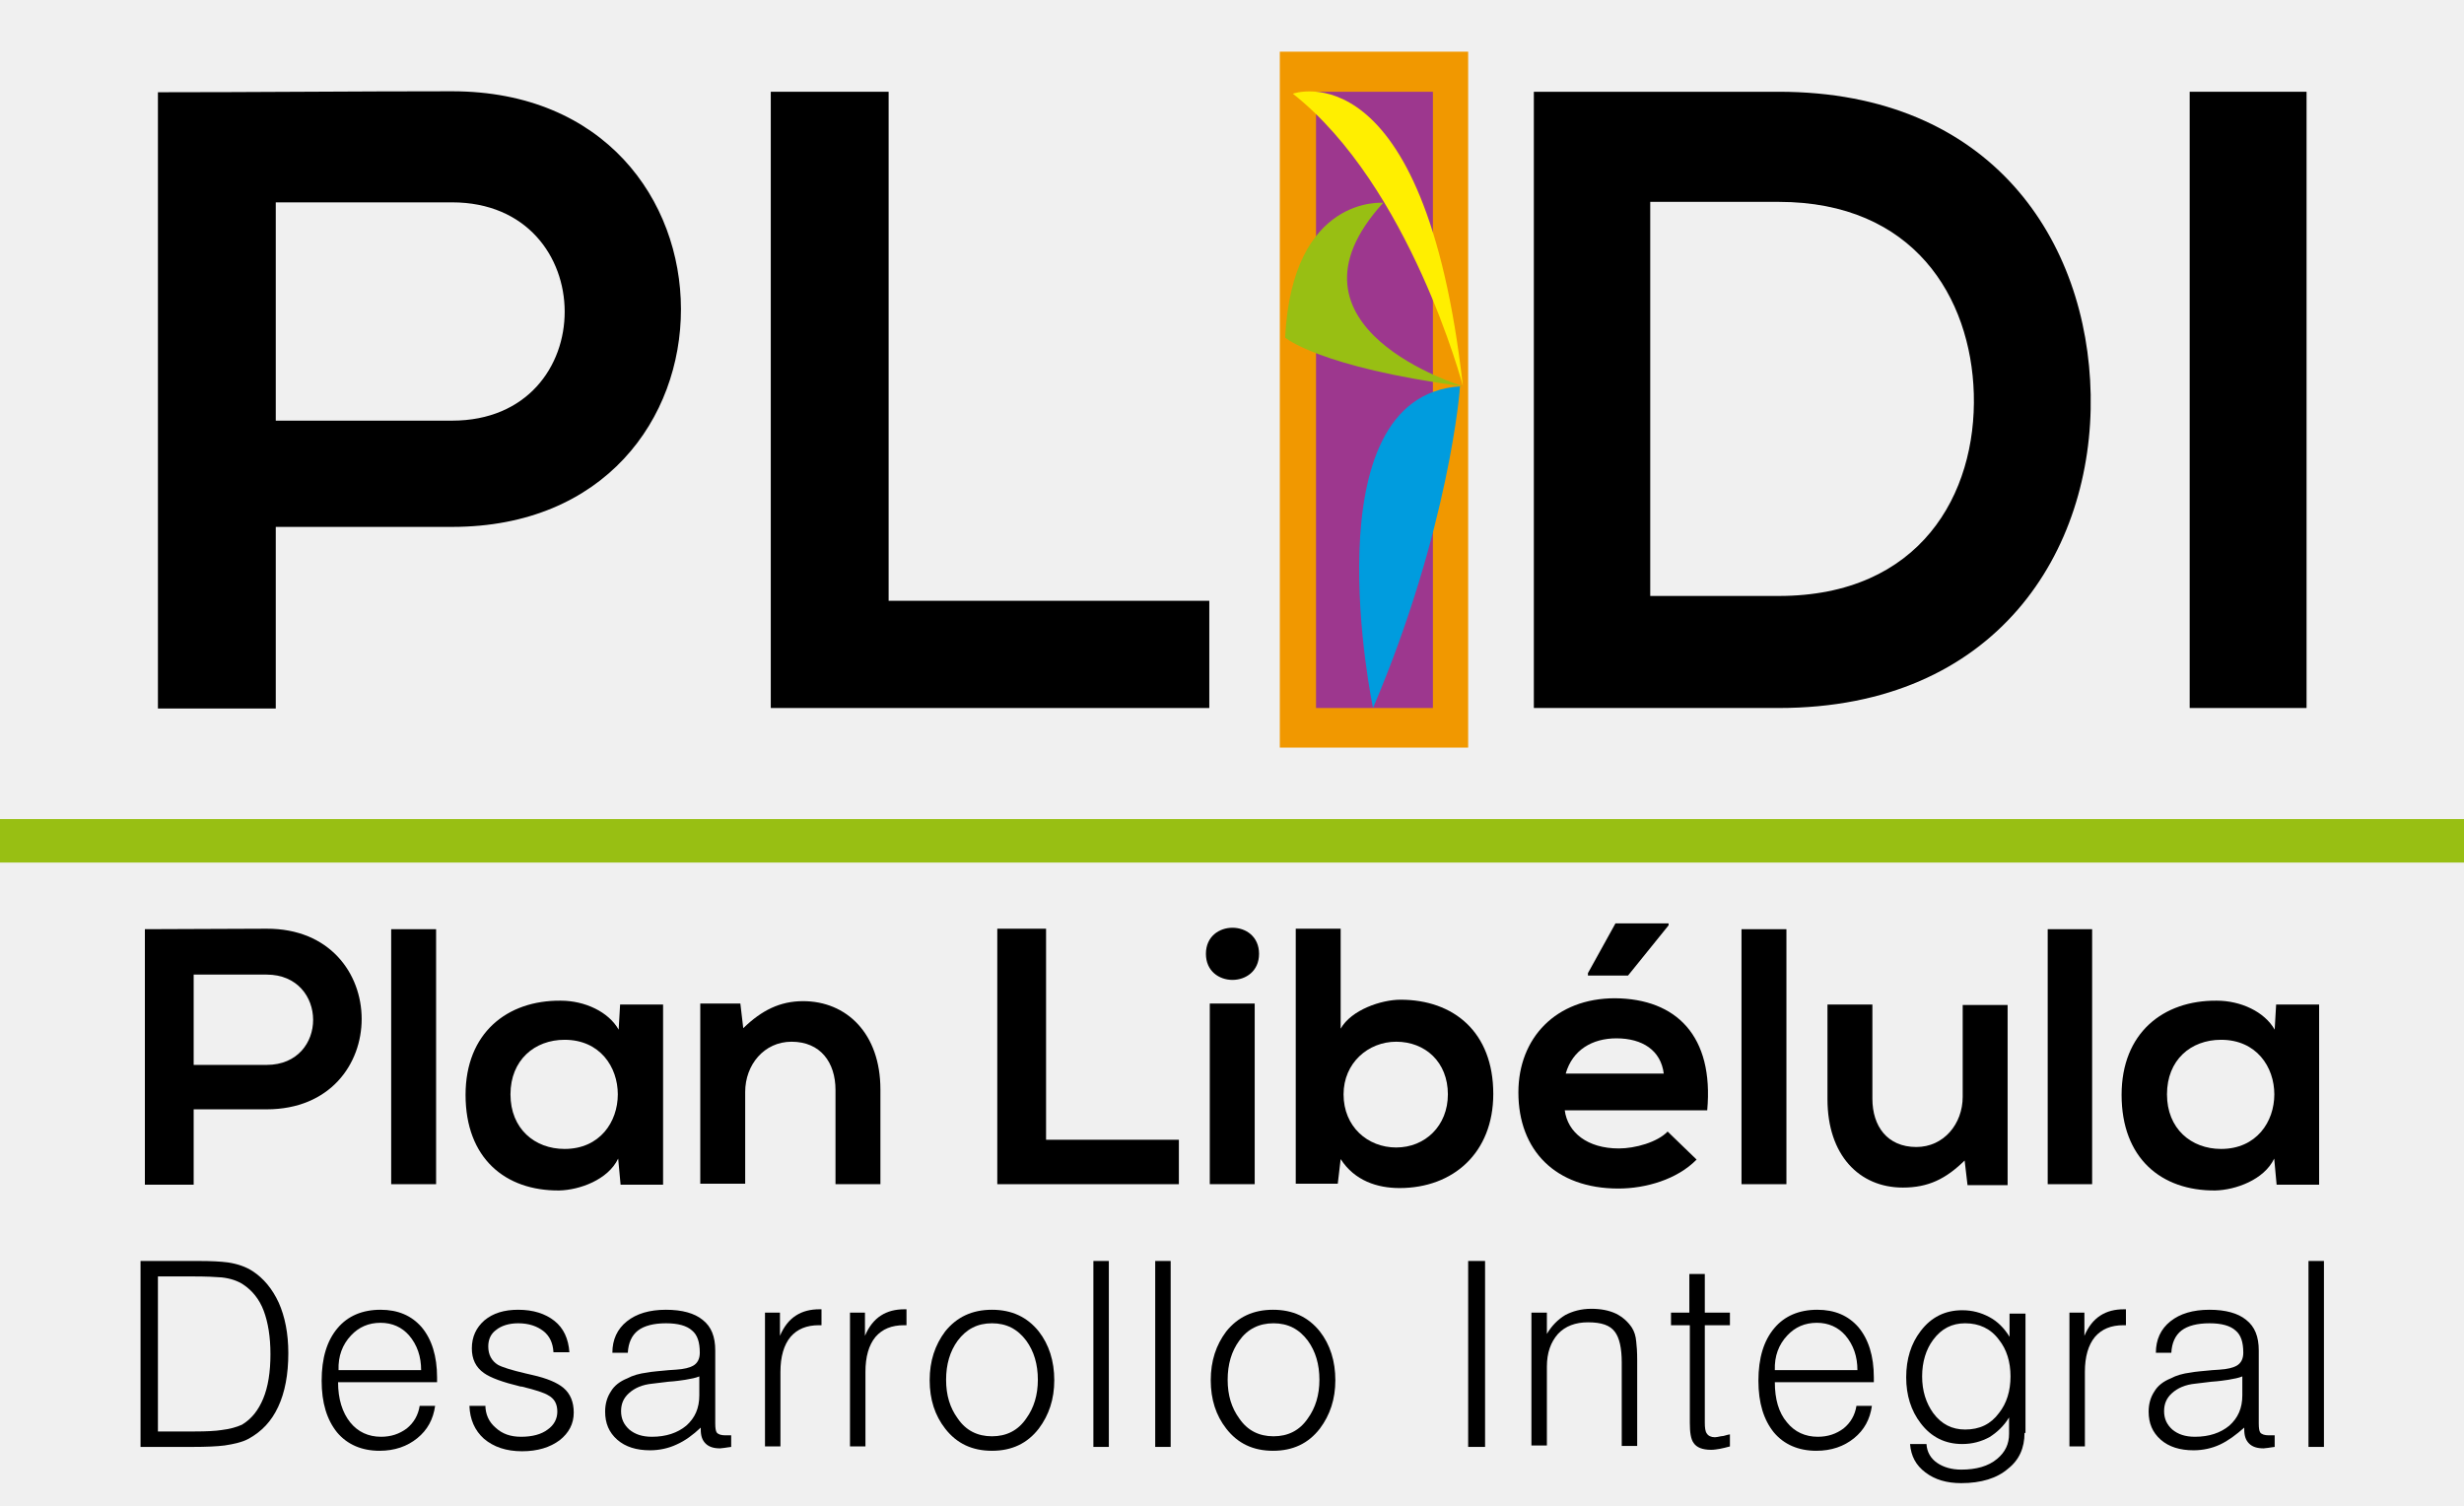
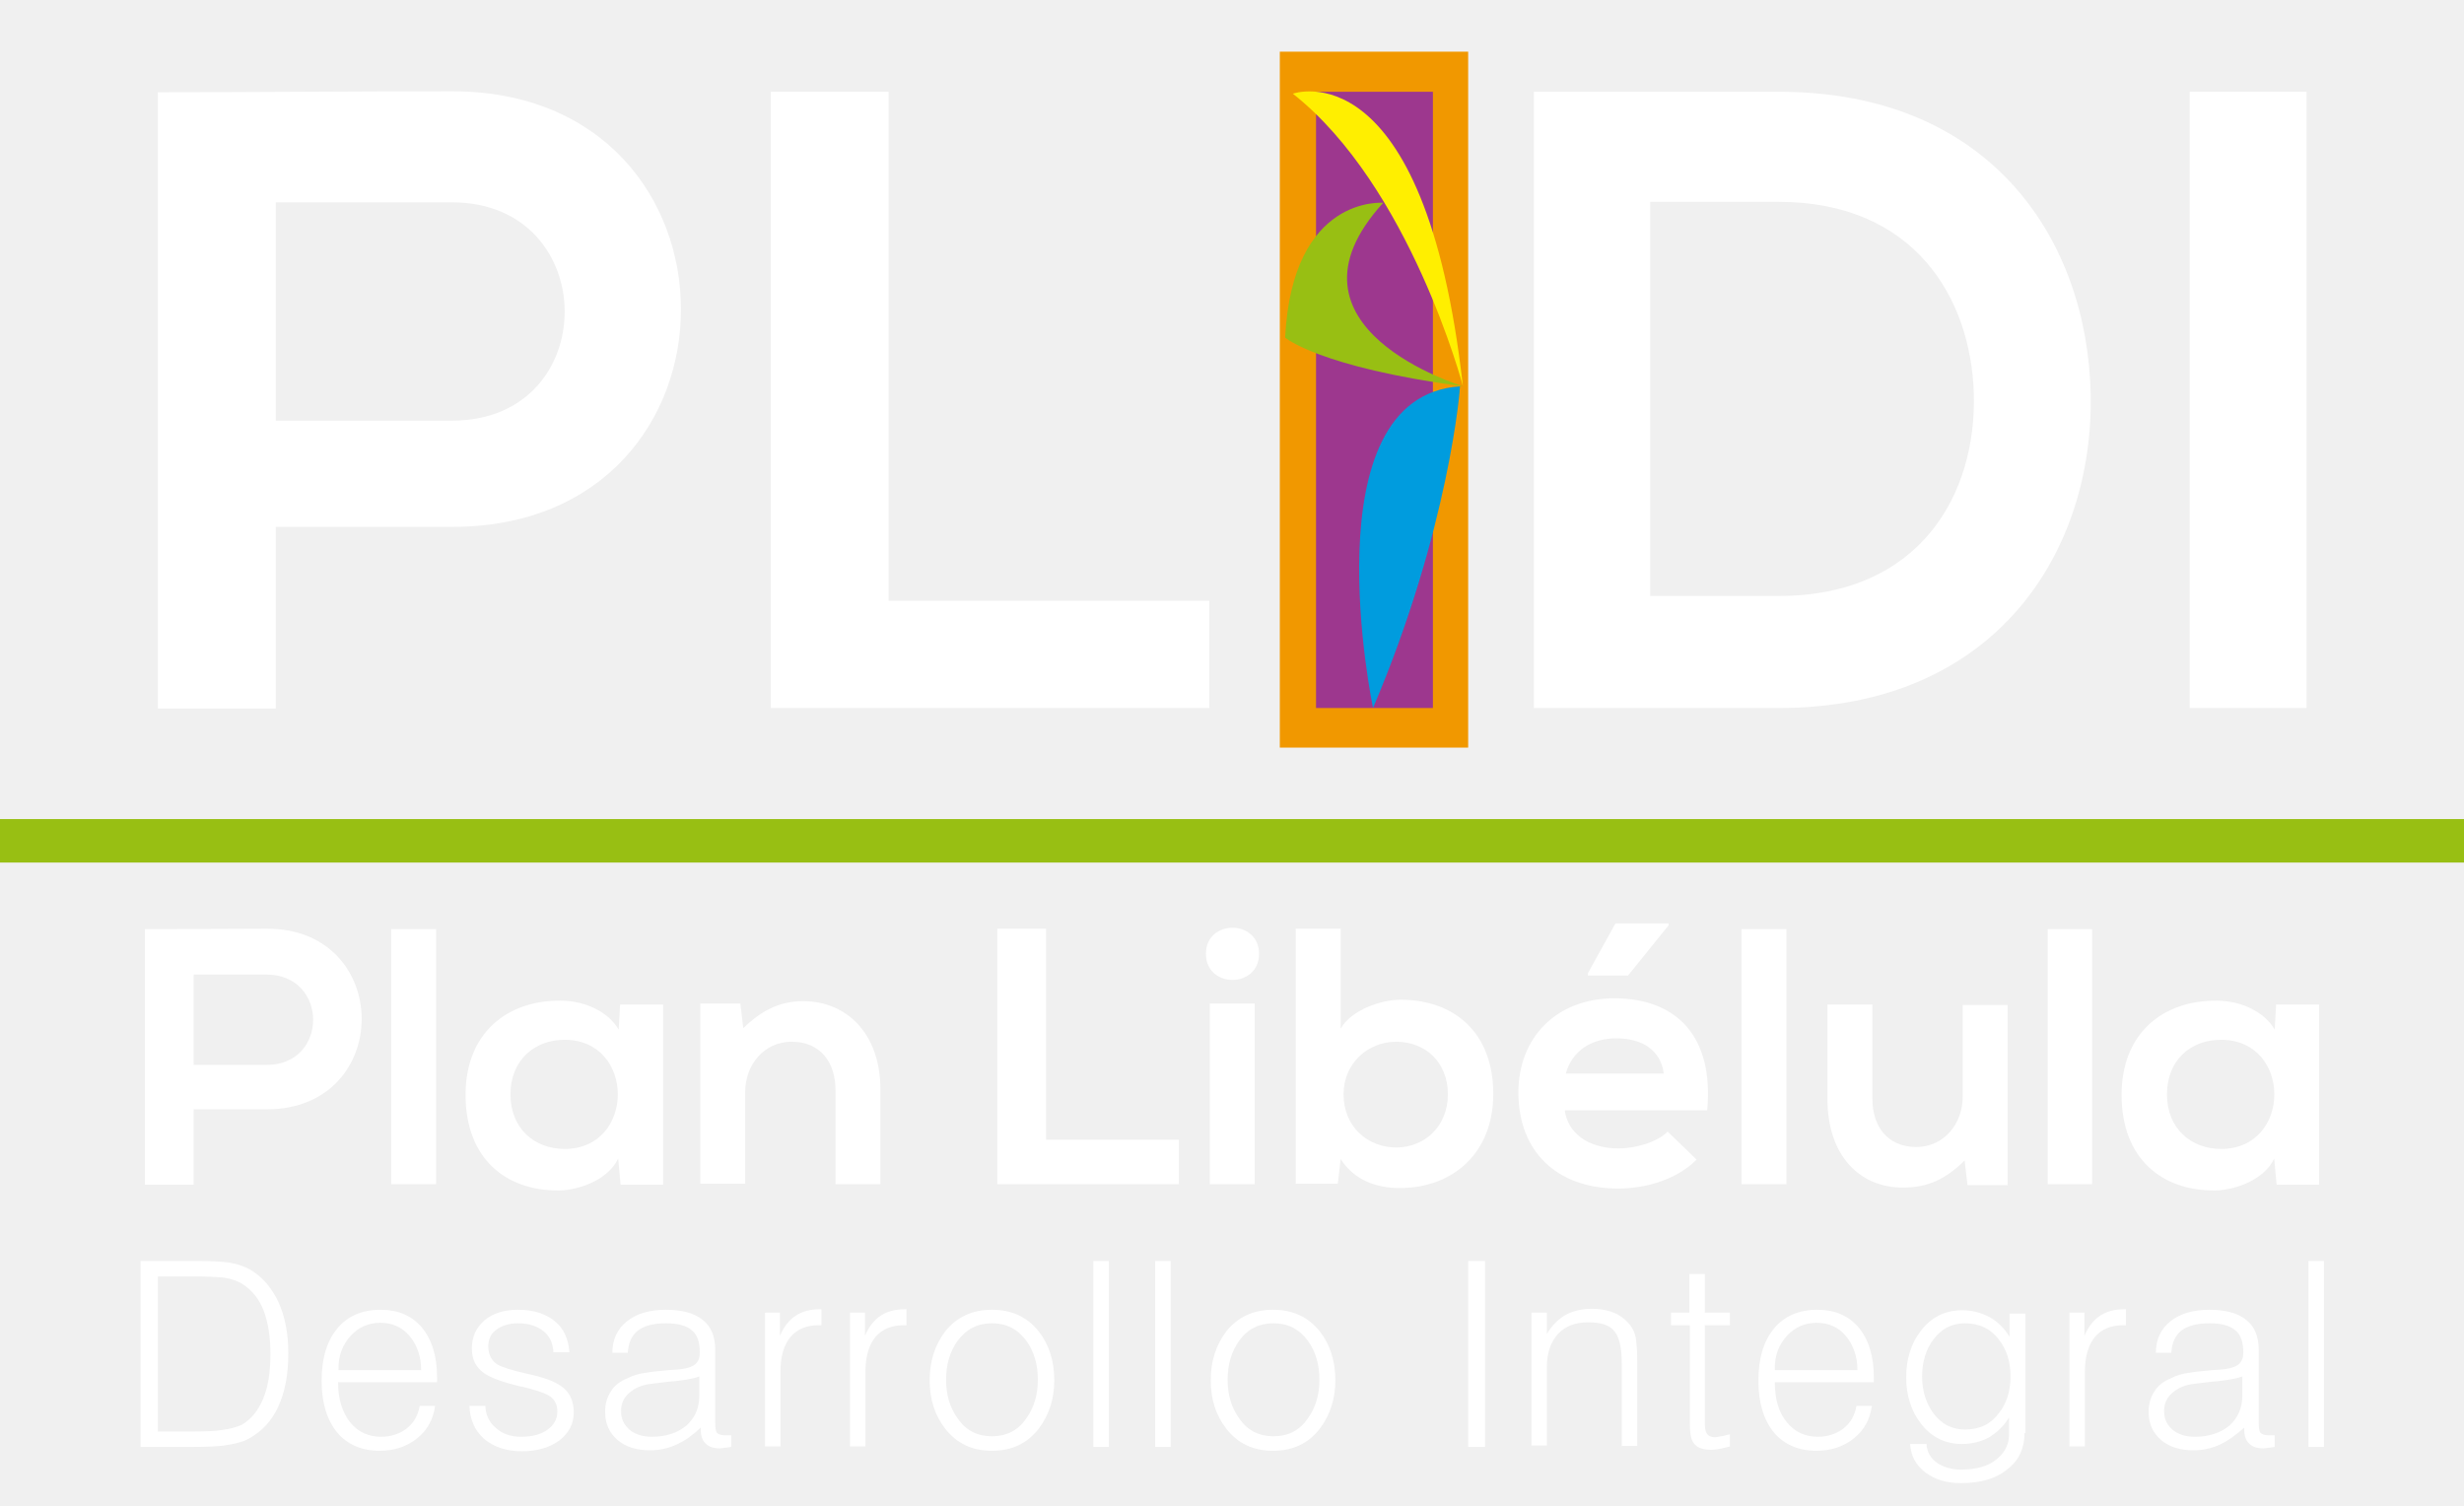
<svg xmlns="http://www.w3.org/2000/svg" version="1.1" id="Capa_1" x="0px" y="0px" viewBox="0 0 510.2 311.8" style="enable-background:new 0 0 510.2 311.8;" xml:space="preserve">
  <style type="text/css">
	.st0{fill:#F19800;}
	.st1{fill:#9D378E;}
	.st2{fill:#009CDE;}
	.st3{fill:#FFEF00;}
	.st4{fill:#98BF13;}
	.st5{fill:#FFFFFF;stroke:#000000;stroke-miterlimit:10;}
</style>
  <g id="XMLID_8_">
    <g id="XMLID_49_">
-       <path id="XMLID_50_" d="M41,261.1c2.7,0,4.7,0.1,6.2,0.3c2,0.3,3.7,0.9,5.1,1.8c2.3,1.5,4.1,3.7,5.4,6.5c1.3,2.9,2,6.4,2,10.5    c0,4.4-0.7,8.1-2.1,11.1c-1.4,3-3.4,5.1-6.1,6.6c-1.3,0.7-3,1.1-5,1.4c-1.6,0.2-3.8,0.3-6.6,0.3H29.1v-38.5h9.3H41z M40.3,296.4    c2.5,0,4.4-0.1,5.6-0.3c1.7-0.2,3.1-0.6,4.2-1.1c2-1.2,3.4-3,4.4-5.4c1-2.4,1.5-5.5,1.5-9.2c0-3.6-0.5-6.6-1.4-9    c-0.9-2.4-2.4-4.2-4.2-5.4c-1.2-0.8-2.7-1.3-4.5-1.5c-1.2-0.1-3.2-0.2-5.9-0.2h-7.3v32.1H40.3z" />
-       <path id="XMLID_53_" d="M72.5,294.5c1.6,2,3.8,3,6.4,3c2.1,0,3.8-0.6,5.3-1.7c1.5-1.2,2.4-2.8,2.7-4.7h3.2c-0.4,2.8-1.6,5-3.7,6.7    c-2.1,1.7-4.7,2.6-7.8,2.6c-3.7,0-6.7-1.3-8.8-3.8c-2.1-2.6-3.2-6.1-3.2-10.7c0-4.7,1.1-8.3,3.3-10.9c2.1-2.5,5.1-3.8,8.9-3.8    c3.6,0,6.4,1.2,8.5,3.6c2.1,2.5,3.2,6,3.2,10.4v1H70C70,289.7,70.9,292.5,72.5,294.5z M87.2,283.7c0-2.8-0.8-5.2-2.5-7.2    c-1.5-1.7-3.5-2.6-5.9-2.6c-2.5,0-4.5,0.9-6.1,2.6c-1.8,1.9-2.7,4.3-2.6,7.2H87.2z" />
-       <path id="XMLID_56_" d="M100.5,290.9c0,1.9,0.7,3.5,2.1,4.7c1.4,1.3,3.1,1.9,5.3,1.9c2.3,0,4.2-0.5,5.5-1.5c1.3-0.9,2-2.2,2-3.7    c0-1.6-0.6-2.7-1.9-3.4c-0.8-0.5-2.6-1.1-5.5-1.8h-0.2c-3.7-0.9-6.2-1.8-7.6-2.8c-1.7-1.2-2.5-2.9-2.5-5.1c0-2.4,0.9-4.3,2.6-5.8    c1.8-1.5,4.1-2.2,7-2.2c3.1,0,5.6,0.8,7.5,2.3c1.9,1.5,2.9,3.7,3.1,6.5h-3.3c-0.1-1.9-0.8-3.4-2.1-4.4c-1.3-1-3-1.6-5.2-1.6    c-1.9,0-3.5,0.5-4.6,1.4c-1.1,0.8-1.6,2-1.6,3.4c0,1.7,0.7,3,2,3.8c0.9,0.5,2.8,1.1,5.8,1.8l1.3,0.3c3.1,0.7,5.2,1.6,6.5,2.7    c1.4,1.2,2.1,2.9,2.1,5.1c0,2.3-1,4.2-2.9,5.7c-2,1.5-4.6,2.3-7.8,2.3c-3.3,0-5.9-0.9-7.9-2.6c-1.9-1.7-2.9-4-3-6.8H100.5z" />
-       <path id="XMLID_58_" d="M140.1,299.1c-1.7,0.8-3.6,1.2-5.5,1.2c-2.8,0-5.1-0.7-6.8-2.2c-1.7-1.5-2.5-3.4-2.5-5.8    c0-1.6,0.4-3,1.2-4.2c0.7-1.2,1.9-2.1,3.4-2.7c1.1-0.6,2.5-1,4.1-1.2c1-0.2,2.5-0.3,4.5-0.5l1.5-0.1c1.6-0.1,2.8-0.4,3.5-0.8    c0.9-0.5,1.4-1.4,1.4-2.7c0-2.2-0.5-3.7-1.6-4.6c-1.1-1-2.9-1.5-5.4-1.5c-2.5,0-4.5,0.5-5.8,1.5c-1.3,1-2,2.6-2.1,4.6h-3.2    c0-2.7,1-4.9,3-6.5c2-1.6,4.7-2.4,8.1-2.4c3.3,0,5.9,0.7,7.6,2.1c1.8,1.4,2.6,3.5,2.6,6.3v15.1c0,1,0.1,1.6,0.3,1.9    c0.3,0.4,0.9,0.6,1.8,0.6h1.2v2.4c-0.5,0.1-1,0.1-1.4,0.2c-0.3,0-0.6,0.1-0.9,0.1c-1.3,0-2.3-0.3-3-1s-1-1.6-1-2.9v-0.4    C143.5,297.1,141.9,298.3,140.1,299.1z M141.9,285.7c-0.7,0.1-1.9,0.3-3.5,0.4l-3.3,0.4c-2.1,0.2-3.7,0.9-4.9,2    c-1.1,1-1.6,2.2-1.6,3.7c0,1.6,0.6,2.8,1.7,3.8c1.2,1,2.7,1.5,4.7,1.5c2.9,0,5.3-0.8,7.1-2.3c1.8-1.6,2.7-3.6,2.7-6.3V285    C144.1,285.3,143.1,285.5,141.9,285.7z" />
-       <path id="XMLID_61_" d="M158.3,271.8h3.2v4.8c0.8-1.9,1.9-3.3,3.3-4.2c1.4-0.9,3-1.3,4.9-1.3h0.4v3.3h-0.5c-2.6,0-4.5,0.8-5.9,2.4    c-1.4,1.7-2.1,4.1-2.1,7.3v15.4h-3.2V271.8z" />
-       <path id="XMLID_63_" d="M175.9,271.8h3.2v4.8c0.8-1.9,1.9-3.3,3.3-4.2c1.4-0.9,3-1.3,4.9-1.3h0.4v3.3h-0.5c-2.6,0-4.5,0.8-5.9,2.4    c-1.4,1.7-2.1,4.1-2.1,7.3v15.4h-3.2V271.8z" />
-       <path id="XMLID_65_" d="M215.1,275.7c2.1,2.7,3.2,6.1,3.2,10.1c0,3.9-1.1,7.2-3.2,10c-2.4,3.1-5.6,4.6-9.7,4.6s-7.3-1.5-9.7-4.6    c-2.1-2.7-3.2-6-3.2-10c0-4,1.1-7.3,3.2-10.1c2.4-3,5.6-4.5,9.7-4.5S212.7,272.7,215.1,275.7z M198.3,277.6    c-1.6,2.2-2.4,4.9-2.4,8.1c0,3.2,0.8,5.8,2.4,8c1.7,2.5,4.1,3.7,7.1,3.7c3,0,5.4-1.2,7.1-3.7c1.6-2.2,2.4-4.9,2.4-8    c0-3.2-0.8-5.9-2.4-8.1c-1.8-2.4-4.1-3.6-7.1-3.6S200.1,275.2,198.3,277.6z" />
-       <path id="XMLID_68_" d="M226.4,261.1h3.2v38.5h-3.2V261.1z" />
-       <path id="XMLID_70_" d="M239.2,261.1h3.2v38.5h-3.2V261.1z" />
-       <path id="XMLID_72_" d="M273.3,275.7c2.1,2.7,3.2,6.1,3.2,10.1c0,3.9-1.1,7.2-3.2,10c-2.4,3.1-5.6,4.6-9.7,4.6s-7.3-1.5-9.7-4.6    c-2.1-2.7-3.2-6-3.2-10c0-4,1.1-7.3,3.2-10.1c2.4-3,5.6-4.5,9.7-4.5S270.9,272.7,273.3,275.7z M256.6,277.6    c-1.6,2.2-2.4,4.9-2.4,8.1c0,3.2,0.8,5.8,2.4,8c1.7,2.5,4.1,3.7,7.1,3.7c3,0,5.4-1.2,7.1-3.7c1.6-2.2,2.4-4.9,2.4-8    c0-3.2-0.8-5.9-2.4-8.1c-1.8-2.4-4.1-3.6-7.1-3.6S258.3,275.2,256.6,277.6z" />
-       <path id="XMLID_75_" d="M304,261.1h3.5v38.5H304V261.1z" />
-       <path id="XMLID_77_" d="M317.1,271.8h3.2v4.4c1-1.7,2.3-3,3.8-3.9c1.5-0.8,3.3-1.3,5.4-1.3c1.9,0,3.6,0.3,5.1,1    c1.4,0.7,2.5,1.7,3.3,2.9c0.5,0.8,0.8,1.7,0.9,2.9c0.1,0.8,0.2,2.1,0.2,3.9v17.7h-3.2v-17.3c0-3-0.5-5.1-1.4-6.3    c-1-1.4-2.8-2-5.6-2c-2.6,0-4.7,0.8-6.2,2.4c-1.5,1.7-2.3,3.9-2.3,6.8v16.3h-3.2V271.8z" />
-       <path id="XMLID_79_" d="M353,271.8h5.2v2.6H353v20.2c0,1,0.1,1.8,0.4,2.2c0.3,0.5,0.9,0.8,1.7,0.8c0.3,0,0.7-0.1,1.2-0.2    c0.3,0,0.8-0.1,1.4-0.3l0.5-0.1v2.5c-0.8,0.2-1.5,0.4-2.1,0.5s-1.2,0.2-1.8,0.2c-1.8,0-3-0.5-3.6-1.4c-0.6-0.8-0.8-2.2-0.8-4.2    v-20.2H346v-2.6h3.8v-8h3.2V271.8z" />
-       <path id="XMLID_81_" d="M370,294.5c1.6,2,3.8,3,6.4,3c2.1,0,3.8-0.6,5.3-1.7c1.5-1.2,2.4-2.8,2.7-4.7h3.2c-0.4,2.8-1.6,5-3.7,6.7    c-2.1,1.7-4.7,2.6-7.8,2.6c-3.7,0-6.7-1.3-8.8-3.8c-2.1-2.6-3.2-6.1-3.2-10.7c0-4.7,1.1-8.3,3.3-10.9c2.1-2.5,5.1-3.8,8.9-3.8    c3.6,0,6.4,1.2,8.5,3.6c2.1,2.5,3.2,6,3.2,10.4v1h-20.5C367.5,289.7,368.3,292.5,370,294.5z M384.6,283.7c0-2.8-0.8-5.2-2.5-7.2    c-1.5-1.7-3.5-2.6-5.9-2.6c-2.5,0-4.5,0.9-6.1,2.6c-1.8,1.9-2.7,4.3-2.6,7.2H384.6z" />
-       <path id="XMLID_84_" d="M419.2,296.7c0,3.1-1.1,5.6-3.4,7.4c-2.3,2-5.6,3-9.7,3c-3,0-5.4-0.7-7.4-2.2c-2-1.5-3-3.4-3.2-5.9h3.4    c0.1,1.7,0.9,3,2.2,3.9c1.3,0.9,3,1.4,5,1.4c3.1,0,5.6-0.7,7.4-2.2c1.7-1.4,2.5-3.1,2.5-5.2v-3.4c-1.1,1.8-2.5,3.1-4.1,4.1    c-1.7,0.9-3.5,1.4-5.6,1.4c-3.5,0-6.4-1.4-8.6-4.3c-2-2.6-3-5.8-3-9.5c0-3.8,1-7,3-9.6c2.2-2.9,5.1-4.3,8.6-4.3    c2.1,0,3.9,0.5,5.6,1.4c1.7,0.9,3.1,2.3,4.2,4.1v-4.8h3.3V296.7z M400.3,277.4c-1.5,2-2.3,4.6-2.3,7.6c0,3,0.8,5.5,2.3,7.6    c1.7,2.3,3.9,3.4,6.6,3.4c3,0,5.3-1.1,7-3.4c1.6-2,2.4-4.6,2.4-7.6c0-3-0.8-5.6-2.4-7.6c-1.7-2.3-4.1-3.4-7-3.4    C404.2,274,402,275.1,400.3,277.4z" />
-       <path id="XMLID_87_" d="M428.4,271.8h3.2v4.8c0.8-1.9,1.9-3.3,3.3-4.2c1.4-0.9,3-1.3,4.9-1.3h0.4v3.3h-0.5c-2.6,0-4.5,0.8-5.9,2.4    c-1.4,1.7-2.1,4.1-2.1,7.3v15.4h-3.2V271.8z" />
-       <path id="XMLID_89_" d="M459.7,299.1c-1.7,0.8-3.6,1.2-5.5,1.2c-2.8,0-5.1-0.7-6.8-2.2c-1.7-1.5-2.5-3.4-2.5-5.8    c0-1.6,0.4-3,1.2-4.2c0.7-1.2,1.9-2.1,3.4-2.7c1.1-0.6,2.5-1,4.1-1.2c1-0.2,2.5-0.3,4.5-0.5l1.5-0.1c1.6-0.1,2.8-0.4,3.5-0.8    c0.9-0.5,1.4-1.4,1.4-2.7c0-2.2-0.5-3.7-1.6-4.6c-1.1-1-2.9-1.5-5.4-1.5c-2.5,0-4.5,0.5-5.8,1.5c-1.3,1-2,2.6-2.1,4.6h-3.2    c0-2.7,1-4.9,3-6.5c2-1.6,4.7-2.4,8.1-2.4c3.3,0,5.9,0.7,7.6,2.1c1.8,1.4,2.6,3.5,2.6,6.3v15.1c0,1,0.1,1.6,0.3,1.9    c0.3,0.4,0.9,0.6,1.8,0.6h1.2v2.4c-0.5,0.1-1,0.1-1.4,0.2c-0.3,0-0.6,0.1-0.9,0.1c-1.3,0-2.3-0.3-3-1s-1-1.6-1-2.9v-0.4    C463,297.1,461.4,298.3,459.7,299.1z M461.4,285.7c-0.7,0.1-1.9,0.3-3.5,0.4l-3.3,0.4c-2.1,0.2-3.7,0.9-4.9,2    c-1.1,1-1.6,2.2-1.6,3.7c0,1.6,0.6,2.8,1.7,3.8c1.2,1,2.7,1.5,4.7,1.5c2.9,0,5.3-0.8,7.1-2.3c1.8-1.6,2.7-3.6,2.7-6.3V285    C463.6,285.3,462.6,285.5,461.4,285.7z" />
-       <path id="XMLID_92_" d="M478,261.1h3.2v38.5H478V261.1z" />
+       <path id="XMLID_50_" d="M41,261.1c2.7,0,4.7,0.1,6.2,0.3c2,0.3,3.7,0.9,5.1,1.8c2.3,1.5,4.1,3.7,5.4,6.5c1.3,2.9,2,6.4,2,10.5    c0,4.4-0.7,8.1-2.1,11.1c-1.4,3-3.4,5.1-6.1,6.6c-1.3,0.7-3,1.1-5,1.4c-1.6,0.2-3.8,0.3-6.6,0.3H29.1v-38.5h9.3H41z M40.3,296.4    c2.5,0,4.4-0.1,5.6-0.3c1.7-0.2,3.1-0.6,4.2-1.1c2-1.2,3.4-3,4.4-5.4c1-2.4,1.5-5.5,1.5-9.2c0-3.6-0.5-6.6-1.4-9    c-0.9-2.4-2.4-4.2-4.2-5.4c-1.2-0.8-2.7-1.3-4.5-1.5c-1.2-0.1-3.2-0.2-5.9-0.2h-7.3v32.1H40.3z" fill="#FFFFFF" />
+       <path id="XMLID_53_" d="M72.5,294.5c1.6,2,3.8,3,6.4,3c2.1,0,3.8-0.6,5.3-1.7c1.5-1.2,2.4-2.8,2.7-4.7h3.2c-0.4,2.8-1.6,5-3.7,6.7    c-2.1,1.7-4.7,2.6-7.8,2.6c-3.7,0-6.7-1.3-8.8-3.8c-2.1-2.6-3.2-6.1-3.2-10.7c0-4.7,1.1-8.3,3.3-10.9c2.1-2.5,5.1-3.8,8.9-3.8    c3.6,0,6.4,1.2,8.5,3.6c2.1,2.5,3.2,6,3.2,10.4v1H70C70,289.7,70.9,292.5,72.5,294.5z M87.2,283.7c0-2.8-0.8-5.2-2.5-7.2    c-1.5-1.7-3.5-2.6-5.9-2.6c-2.5,0-4.5,0.9-6.1,2.6c-1.8,1.9-2.7,4.3-2.6,7.2H87.2z" fill="#FFFFFF" />
+       <path id="XMLID_56_" d="M100.5,290.9c0,1.9,0.7,3.5,2.1,4.7c1.4,1.3,3.1,1.9,5.3,1.9c2.3,0,4.2-0.5,5.5-1.5c1.3-0.9,2-2.2,2-3.7    c0-1.6-0.6-2.7-1.9-3.4c-0.8-0.5-2.6-1.1-5.5-1.8h-0.2c-3.7-0.9-6.2-1.8-7.6-2.8c-1.7-1.2-2.5-2.9-2.5-5.1c0-2.4,0.9-4.3,2.6-5.8    c1.8-1.5,4.1-2.2,7-2.2c3.1,0,5.6,0.8,7.5,2.3c1.9,1.5,2.9,3.7,3.1,6.5h-3.3c-0.1-1.9-0.8-3.4-2.1-4.4c-1.3-1-3-1.6-5.2-1.6    c-1.9,0-3.5,0.5-4.6,1.4c-1.1,0.8-1.6,2-1.6,3.4c0,1.7,0.7,3,2,3.8c0.9,0.5,2.8,1.1,5.8,1.8l1.3,0.3c3.1,0.7,5.2,1.6,6.5,2.7    c1.4,1.2,2.1,2.9,2.1,5.1c0,2.3-1,4.2-2.9,5.7c-2,1.5-4.6,2.3-7.8,2.3c-3.3,0-5.9-0.9-7.9-2.6c-1.9-1.7-2.9-4-3-6.8H100.5z" fill="#FFFFFF" />
+       <path id="XMLID_58_" d="M140.1,299.1c-1.7,0.8-3.6,1.2-5.5,1.2c-2.8,0-5.1-0.7-6.8-2.2c-1.7-1.5-2.5-3.4-2.5-5.8    c0-1.6,0.4-3,1.2-4.2c0.7-1.2,1.9-2.1,3.4-2.7c1.1-0.6,2.5-1,4.1-1.2c1-0.2,2.5-0.3,4.5-0.5l1.5-0.1c1.6-0.1,2.8-0.4,3.5-0.8    c0.9-0.5,1.4-1.4,1.4-2.7c0-2.2-0.5-3.7-1.6-4.6c-1.1-1-2.9-1.5-5.4-1.5c-2.5,0-4.5,0.5-5.8,1.5c-1.3,1-2,2.6-2.1,4.6h-3.2    c0-2.7,1-4.9,3-6.5c2-1.6,4.7-2.4,8.1-2.4c3.3,0,5.9,0.7,7.6,2.1c1.8,1.4,2.6,3.5,2.6,6.3v15.1c0,1,0.1,1.6,0.3,1.9    c0.3,0.4,0.9,0.6,1.8,0.6h1.2v2.4c-0.5,0.1-1,0.1-1.4,0.2c-0.3,0-0.6,0.1-0.9,0.1c-1.3,0-2.3-0.3-3-1s-1-1.6-1-2.9v-0.4    C143.5,297.1,141.9,298.3,140.1,299.1z M141.9,285.7c-0.7,0.1-1.9,0.3-3.5,0.4l-3.3,0.4c-2.1,0.2-3.7,0.9-4.9,2    c-1.1,1-1.6,2.2-1.6,3.7c0,1.6,0.6,2.8,1.7,3.8c1.2,1,2.7,1.5,4.7,1.5c2.9,0,5.3-0.8,7.1-2.3c1.8-1.6,2.7-3.6,2.7-6.3V285    C144.1,285.3,143.1,285.5,141.9,285.7z" fill="#FFFFFF" />
+       <path id="XMLID_61_" d="M158.3,271.8h3.2v4.8c0.8-1.9,1.9-3.3,3.3-4.2c1.4-0.9,3-1.3,4.9-1.3h0.4v3.3h-0.5c-2.6,0-4.5,0.8-5.9,2.4    c-1.4,1.7-2.1,4.1-2.1,7.3v15.4h-3.2V271.8z" fill="#FFFFFF" />
+       <path id="XMLID_63_" d="M175.9,271.8h3.2v4.8c0.8-1.9,1.9-3.3,3.3-4.2c1.4-0.9,3-1.3,4.9-1.3h0.4v3.3h-0.5c-2.6,0-4.5,0.8-5.9,2.4    c-1.4,1.7-2.1,4.1-2.1,7.3v15.4h-3.2V271.8z" fill="#FFFFFF" />
+       <path id="XMLID_65_" d="M215.1,275.7c2.1,2.7,3.2,6.1,3.2,10.1c0,3.9-1.1,7.2-3.2,10c-2.4,3.1-5.6,4.6-9.7,4.6s-7.3-1.5-9.7-4.6    c-2.1-2.7-3.2-6-3.2-10c0-4,1.1-7.3,3.2-10.1c2.4-3,5.6-4.5,9.7-4.5S212.7,272.7,215.1,275.7z M198.3,277.6    c-1.6,2.2-2.4,4.9-2.4,8.1c0,3.2,0.8,5.8,2.4,8c1.7,2.5,4.1,3.7,7.1,3.7c3,0,5.4-1.2,7.1-3.7c1.6-2.2,2.4-4.9,2.4-8    c0-3.2-0.8-5.9-2.4-8.1c-1.8-2.4-4.1-3.6-7.1-3.6S200.1,275.2,198.3,277.6z" fill="#FFFFFF" />
+       <path id="XMLID_68_" d="M226.4,261.1h3.2v38.5h-3.2V261.1z" fill="#FFFFFF" />
+       <path id="XMLID_70_" d="M239.2,261.1h3.2v38.5h-3.2V261.1z" fill="#FFFFFF" />
+       <path id="XMLID_72_" d="M273.3,275.7c2.1,2.7,3.2,6.1,3.2,10.1c0,3.9-1.1,7.2-3.2,10c-2.4,3.1-5.6,4.6-9.7,4.6s-7.3-1.5-9.7-4.6    c-2.1-2.7-3.2-6-3.2-10c0-4,1.1-7.3,3.2-10.1c2.4-3,5.6-4.5,9.7-4.5S270.9,272.7,273.3,275.7z M256.6,277.6    c-1.6,2.2-2.4,4.9-2.4,8.1c0,3.2,0.8,5.8,2.4,8c1.7,2.5,4.1,3.7,7.1,3.7c3,0,5.4-1.2,7.1-3.7c1.6-2.2,2.4-4.9,2.4-8    c0-3.2-0.8-5.9-2.4-8.1c-1.8-2.4-4.1-3.6-7.1-3.6S258.3,275.2,256.6,277.6z" fill="#FFFFFF" />
+       <path id="XMLID_75_" d="M304,261.1h3.5v38.5H304V261.1z" fill="#FFFFFF" />
+       <path id="XMLID_77_" d="M317.1,271.8h3.2v4.4c1-1.7,2.3-3,3.8-3.9c1.5-0.8,3.3-1.3,5.4-1.3c1.9,0,3.6,0.3,5.1,1    c1.4,0.7,2.5,1.7,3.3,2.9c0.5,0.8,0.8,1.7,0.9,2.9c0.1,0.8,0.2,2.1,0.2,3.9v17.7h-3.2v-17.3c0-3-0.5-5.1-1.4-6.3    c-1-1.4-2.8-2-5.6-2c-2.6,0-4.7,0.8-6.2,2.4c-1.5,1.7-2.3,3.9-2.3,6.8v16.3h-3.2V271.8z" fill="#FFFFFF" />
+       <path id="XMLID_79_" d="M353,271.8h5.2v2.6H353v20.2c0,1,0.1,1.8,0.4,2.2c0.3,0.5,0.9,0.8,1.7,0.8c0.3,0,0.7-0.1,1.2-0.2    c0.3,0,0.8-0.1,1.4-0.3l0.5-0.1v2.5c-0.8,0.2-1.5,0.4-2.1,0.5s-1.2,0.2-1.8,0.2c-1.8,0-3-0.5-3.6-1.4c-0.6-0.8-0.8-2.2-0.8-4.2    v-20.2H346v-2.6h3.8v-8h3.2V271.8z" fill="#FFFFFF" />
+       <path id="XMLID_81_" d="M370,294.5c1.6,2,3.8,3,6.4,3c2.1,0,3.8-0.6,5.3-1.7c1.5-1.2,2.4-2.8,2.7-4.7h3.2c-0.4,2.8-1.6,5-3.7,6.7    c-2.1,1.7-4.7,2.6-7.8,2.6c-3.7,0-6.7-1.3-8.8-3.8c-2.1-2.6-3.2-6.1-3.2-10.7c0-4.7,1.1-8.3,3.3-10.9c2.1-2.5,5.1-3.8,8.9-3.8    c3.6,0,6.4,1.2,8.5,3.6c2.1,2.5,3.2,6,3.2,10.4v1h-20.5C367.5,289.7,368.3,292.5,370,294.5z M384.6,283.7c0-2.8-0.8-5.2-2.5-7.2    c-1.5-1.7-3.5-2.6-5.9-2.6c-2.5,0-4.5,0.9-6.1,2.6c-1.8,1.9-2.7,4.3-2.6,7.2H384.6z" fill="#FFFFFF" />
+       <path id="XMLID_84_" d="M419.2,296.7c0,3.1-1.1,5.6-3.4,7.4c-2.3,2-5.6,3-9.7,3c-3,0-5.4-0.7-7.4-2.2c-2-1.5-3-3.4-3.2-5.9h3.4    c0.1,1.7,0.9,3,2.2,3.9c1.3,0.9,3,1.4,5,1.4c3.1,0,5.6-0.7,7.4-2.2c1.7-1.4,2.5-3.1,2.5-5.2v-3.4c-1.1,1.8-2.5,3.1-4.1,4.1    c-1.7,0.9-3.5,1.4-5.6,1.4c-3.5,0-6.4-1.4-8.6-4.3c-2-2.6-3-5.8-3-9.5c0-3.8,1-7,3-9.6c2.2-2.9,5.1-4.3,8.6-4.3    c2.1,0,3.9,0.5,5.6,1.4c1.7,0.9,3.1,2.3,4.2,4.1v-4.8h3.3V296.7z M400.3,277.4c-1.5,2-2.3,4.6-2.3,7.6c0,3,0.8,5.5,2.3,7.6    c1.7,2.3,3.9,3.4,6.6,3.4c3,0,5.3-1.1,7-3.4c1.6-2,2.4-4.6,2.4-7.6c0-3-0.8-5.6-2.4-7.6c-1.7-2.3-4.1-3.4-7-3.4    C404.2,274,402,275.1,400.3,277.4z" fill="#FFFFFF" />
+       <path id="XMLID_87_" d="M428.4,271.8h3.2v4.8c0.8-1.9,1.9-3.3,3.3-4.2c1.4-0.9,3-1.3,4.9-1.3h0.4v3.3h-0.5c-2.6,0-4.5,0.8-5.9,2.4    c-1.4,1.7-2.1,4.1-2.1,7.3v15.4h-3.2V271.8z" fill="#FFFFFF" />
+       <path id="XMLID_89_" d="M459.7,299.1c-1.7,0.8-3.6,1.2-5.5,1.2c-2.8,0-5.1-0.7-6.8-2.2c-1.7-1.5-2.5-3.4-2.5-5.8    c0-1.6,0.4-3,1.2-4.2c0.7-1.2,1.9-2.1,3.4-2.7c1.1-0.6,2.5-1,4.1-1.2c1-0.2,2.5-0.3,4.5-0.5l1.5-0.1c1.6-0.1,2.8-0.4,3.5-0.8    c0.9-0.5,1.4-1.4,1.4-2.7c0-2.2-0.5-3.7-1.6-4.6c-1.1-1-2.9-1.5-5.4-1.5c-2.5,0-4.5,0.5-5.8,1.5c-1.3,1-2,2.6-2.1,4.6h-3.2    c0-2.7,1-4.9,3-6.5c2-1.6,4.7-2.4,8.1-2.4c3.3,0,5.9,0.7,7.6,2.1c1.8,1.4,2.6,3.5,2.6,6.3v15.1c0,1,0.1,1.6,0.3,1.9    c0.3,0.4,0.9,0.6,1.8,0.6h1.2v2.4c-0.5,0.1-1,0.1-1.4,0.2c-0.3,0-0.6,0.1-0.9,0.1c-1.3,0-2.3-0.3-3-1s-1-1.6-1-2.9v-0.4    C463,297.1,461.4,298.3,459.7,299.1z M461.4,285.7c-0.7,0.1-1.9,0.3-3.5,0.4l-3.3,0.4c-2.1,0.2-3.7,0.9-4.9,2    c-1.1,1-1.6,2.2-1.6,3.7c0,1.6,0.6,2.8,1.7,3.8c1.2,1,2.7,1.5,4.7,1.5c2.9,0,5.3-0.8,7.1-2.3c1.8-1.6,2.7-3.6,2.7-6.3V285    C463.6,285.3,462.6,285.5,461.4,285.7z" fill="#FFFFFF" />
+       <path id="XMLID_92_" d="M478,261.1h3.2v38.5H478V261.1z" fill="#FFFFFF" />
    </g>
    <g id="XMLID_17_">
-       <path id="XMLID_18_" d="M55.2,229.7H40.1v15.6H30v-52.9c8.4,0,16.8-0.1,25.2-0.1C81.4,192.2,81.5,229.7,55.2,229.7z M40.1,220.5    h15.1c12.9,0,12.8-18.7,0-18.7H40.1V220.5z" />
-       <path id="XMLID_21_" d="M90.3,192.4v52.8H81v-52.8H90.3z" />
-       <path id="XMLID_23_" d="M128.4,208h8.9v37.3h-8.8l-0.5-5.4c-2.1,4.4-8,6.5-12.2,6.6c-11.2,0.1-19.4-6.7-19.4-19.8    c0-12.8,8.6-19.6,19.7-19.5c5,0,9.9,2.3,12,6L128.4,208z M105.7,226.6c0,7.1,5,11.3,11.2,11.3c14.7,0,14.7-22.6,0-22.6    C110.7,215.3,105.7,219.5,105.7,226.6z" />
-       <path id="XMLID_26_" d="M173,245.2v-19.5c0-5.7-3.1-10-9.1-10c-5.7,0-9.6,4.8-9.6,10.4v19H145v-37.3h8.3l0.6,5.1    c3.8-3.7,7.6-5.6,12.4-5.6c8.9,0,16,6.6,16,18.3v19.6H173z" />
-       <path id="XMLID_28_" d="M216.6,192.3V236h27.5v9.2h-37.6v-52.9H216.6z" />
-       <path id="XMLID_30_" d="M260.7,197.5c0,7.2-11,7.2-11,0C249.7,190.3,260.7,190.3,260.7,197.5z M250.5,207.8v37.4h9.3v-37.4H250.5z    " />
-       <path id="XMLID_33_" d="M277.6,192.4V213c2.2-3.9,8.4-6,12.4-6c11,0,19.2,6.7,19.2,19.5c0,12.2-8.3,19.5-19.4,19.5    c-4.6,0-9.3-1.5-12.2-6l-0.6,5.1h-8.7v-52.8H277.6z M278.2,226.6c0,6.7,5,11,10.9,11c6,0,10.7-4.5,10.7-11    c0-6.7-4.7-10.9-10.7-10.9C283.3,215.7,278.2,220.1,278.2,226.6z" />
-       <path id="XMLID_36_" d="M353.5,229.9H324c0.6,4.6,4.7,7.9,11.2,7.9c3.4,0,8-1.3,10.1-3.5l6,5.8c-4,4.1-10.5,6-16.2,6    c-13,0-20.7-7.9-20.7-19.9c0-11.3,7.8-19.5,20-19.5C347.1,206.8,354.9,214.5,353.5,229.9z M324.2,222.3h20.3    c-0.6-4.8-4.4-7.3-9.8-7.3C329.7,215,325.6,217.4,324.2,222.3z M345.5,191.2h-11l-5.7,10.3v0.5h8.3l8.4-10.4V191.2z" />
-       <path id="XMLID_40_" d="M369.9,192.4v52.8h-9.3v-52.8H369.9z" />
-       <path id="XMLID_42_" d="M387.7,208v19.5c0,5.7,3.1,10,9.1,10c5.7,0,9.6-4.8,9.6-10.4v-19h9.3v37.3h-8.3l-0.6-5.1    c-3.9,3.8-7.5,5.6-12.8,5.6c-9,0-15.6-6.7-15.6-18.3V208H387.7z" />
-       <path id="XMLID_44_" d="M433.2,192.4v52.8H424v-52.8H433.2z" />
-       <path id="XMLID_46_" d="M471.3,208h8.9v37.3h-8.8l-0.5-5.4c-2.1,4.4-8,6.5-12.2,6.6c-11.2,0.1-19.4-6.7-19.4-19.8    c0-12.8,8.6-19.6,19.7-19.5c5,0,9.9,2.3,12,6L471.3,208z M448.7,226.6c0,7.1,5,11.3,11.2,11.3c14.7,0,14.7-22.6,0-22.6    C453.6,215.3,448.7,219.5,448.7,226.6z" />
+       <path id="XMLID_18_" d="M55.2,229.7H40.1v15.6H30v-52.9c8.4,0,16.8-0.1,25.2-0.1C81.4,192.2,81.5,229.7,55.2,229.7z M40.1,220.5    h15.1c12.9,0,12.8-18.7,0-18.7H40.1V220.5z" fill="#FFFFFF" />
+       <path id="XMLID_21_" d="M90.3,192.4v52.8H81v-52.8H90.3z" fill="#FFFFFF" />
+       <path id="XMLID_23_" d="M128.4,208h8.9v37.3h-8.8l-0.5-5.4c-2.1,4.4-8,6.5-12.2,6.6c-11.2,0.1-19.4-6.7-19.4-19.8    c0-12.8,8.6-19.6,19.7-19.5c5,0,9.9,2.3,12,6L128.4,208z M105.7,226.6c0,7.1,5,11.3,11.2,11.3c14.7,0,14.7-22.6,0-22.6    C110.7,215.3,105.7,219.5,105.7,226.6z" fill="#FFFFFF" />
+       <path id="XMLID_26_" d="M173,245.2v-19.5c0-5.7-3.1-10-9.1-10c-5.7,0-9.6,4.8-9.6,10.4v19H145v-37.3h8.3l0.6,5.1    c3.8-3.7,7.6-5.6,12.4-5.6c8.9,0,16,6.6,16,18.3v19.6H173z" fill="#FFFFFF" />
+       <path id="XMLID_28_" d="M216.6,192.3V236h27.5v9.2h-37.6v-52.9H216.6z" fill="#FFFFFF" />
+       <path id="XMLID_30_" d="M260.7,197.5c0,7.2-11,7.2-11,0C249.7,190.3,260.7,190.3,260.7,197.5z M250.5,207.8v37.4h9.3v-37.4H250.5z    " fill="#FFFFFF" />
+       <path id="XMLID_33_" d="M277.6,192.4V213c2.2-3.9,8.4-6,12.4-6c11,0,19.2,6.7,19.2,19.5c0,12.2-8.3,19.5-19.4,19.5    c-4.6,0-9.3-1.5-12.2-6l-0.6,5.1h-8.7v-52.8H277.6z M278.2,226.6c0,6.7,5,11,10.9,11c6,0,10.7-4.5,10.7-11    c0-6.7-4.7-10.9-10.7-10.9C283.3,215.7,278.2,220.1,278.2,226.6z" fill="#FFFFFF" />
+       <path id="XMLID_36_" d="M353.5,229.9H324c0.6,4.6,4.7,7.9,11.2,7.9c3.4,0,8-1.3,10.1-3.5l6,5.8c-4,4.1-10.5,6-16.2,6    c-13,0-20.7-7.9-20.7-19.9c0-11.3,7.8-19.5,20-19.5C347.1,206.8,354.9,214.5,353.5,229.9z M324.2,222.3h20.3    c-0.6-4.8-4.4-7.3-9.8-7.3C329.7,215,325.6,217.4,324.2,222.3z M345.5,191.2h-11l-5.7,10.3v0.5h8.3l8.4-10.4V191.2z" fill="#FFFFFF" />
+       <path id="XMLID_40_" d="M369.9,192.4v52.8h-9.3v-52.8H369.9z" fill="#FFFFFF" />
+       <path id="XMLID_42_" d="M387.7,208v19.5c0,5.7,3.1,10,9.1,10c5.7,0,9.6-4.8,9.6-10.4v-19h9.3v37.3h-8.3l-0.6-5.1    c-3.9,3.8-7.5,5.6-12.8,5.6c-9,0-15.6-6.7-15.6-18.3V208H387.7z" fill="#FFFFFF" />
+       <path id="XMLID_44_" d="M433.2,192.4v52.8H424v-52.8H433.2z" fill="#FFFFFF" />
+       <path id="XMLID_46_" d="M471.3,208h8.9v37.3h-8.8l-0.5-5.4c-2.1,4.4-8,6.5-12.2,6.6c-11.2,0.1-19.4-6.7-19.4-19.8    c0-12.8,8.6-19.6,19.7-19.5c5,0,9.9,2.3,12,6L471.3,208z M448.7,226.6c0,7.1,5,11.3,11.2,11.3c14.7,0,14.7-22.6,0-22.6    C453.6,215.3,448.7,219.5,448.7,226.6z" fill="#FFFFFF" />
    </g>
    <g id="XMLID_4_">
      <rect id="XMLID_3_" x="265" y="10.7" class="st0" width="39" height="144.1" />
-       <path id="XMLID_95_" d="M93.6,109.1H57.1v37.6H32.7V19.1c20.3,0,40.6-0.2,60.9-0.2C156.7,18.9,156.9,109.1,93.6,109.1z M57.1,87.1    h36.5c31.2,0,31-45.2,0-45.2H57.1V87.1z" />
-       <path id="XMLID_98_" d="M184,19v105.4h66.4v22.2h-90.8V19H184z" />
-       <path id="XMLID_102_" d="M432.9,81.7c0.6,32.3-19.4,64.9-64.6,64.9c-15.9,0-34.9,0-50.7,0V19c15.9,0,34.9,0,50.7,0    C412.6,19,432.3,50.1,432.9,81.7z M341.7,123.4h26.6c29.3,0,41-21.1,40.4-41.9c-0.6-19.9-12.4-39.7-40.4-39.7h-26.6V123.4z" />
-       <path id="XMLID_105_" d="M453.4,146.6V19h24.2v127.6H453.4z" />
+       <path id="XMLID_95_" d="M93.6,109.1H57.1v37.6H32.7V19.1c20.3,0,40.6-0.2,60.9-0.2C156.7,18.9,156.9,109.1,93.6,109.1z M57.1,87.1    h36.5c31.2,0,31-45.2,0-45.2H57.1V87.1z" fill="#FFFFFF" />
+       <path id="XMLID_98_" d="M184,19v105.4h66.4v22.2h-90.8V19H184z" fill="#FFFFFF" />
+       <path id="XMLID_102_" d="M432.9,81.7c0.6,32.3-19.4,64.9-64.6,64.9c-15.9,0-34.9,0-50.7,0V19c15.9,0,34.9,0,50.7,0    C412.6,19,432.3,50.1,432.9,81.7z M341.7,123.4h26.6c29.3,0,41-21.1,40.4-41.9c-0.6-19.9-12.4-39.7-40.4-39.7h-26.6V123.4z" fill="#FFFFFF" />
+       <path id="XMLID_105_" d="M453.4,146.6V19h24.2v127.6H453.4z" fill="#FFFFFF" />
      <g id="XMLID_2_">
        <path id="XMLID_116_" class="st1" d="M272.5,146.6V19h24.2v127.6H272.5z" />
        <g id="XMLID_112_">
          <path id="XMLID_115_" class="st2" d="M284.3,146.6c0,0-13.5-64.5,18-66.6C302.4,80,300.1,109.5,284.3,146.6z" />
          <path id="XMLID_114_" class="st3" d="M267.7,19.4c0,0,27.3-9.9,35.2,60.5C302.9,79.9,292,38.6,267.7,19.4z" />
          <path id="XMLID_113_" class="st4" d="M286.4,42c0,0-18.8-1.7-20.3,27.9c0,0,7,6.1,36.8,10.1C302.9,79.9,262.7,68,286.4,42z" />
        </g>
      </g>
    </g>
    <rect id="XMLID_1_" y="169.6" class="st4" width="510.2" height="9" />
  </g>
  <path class="st5" d="M225.6,3.5" />
</svg>
